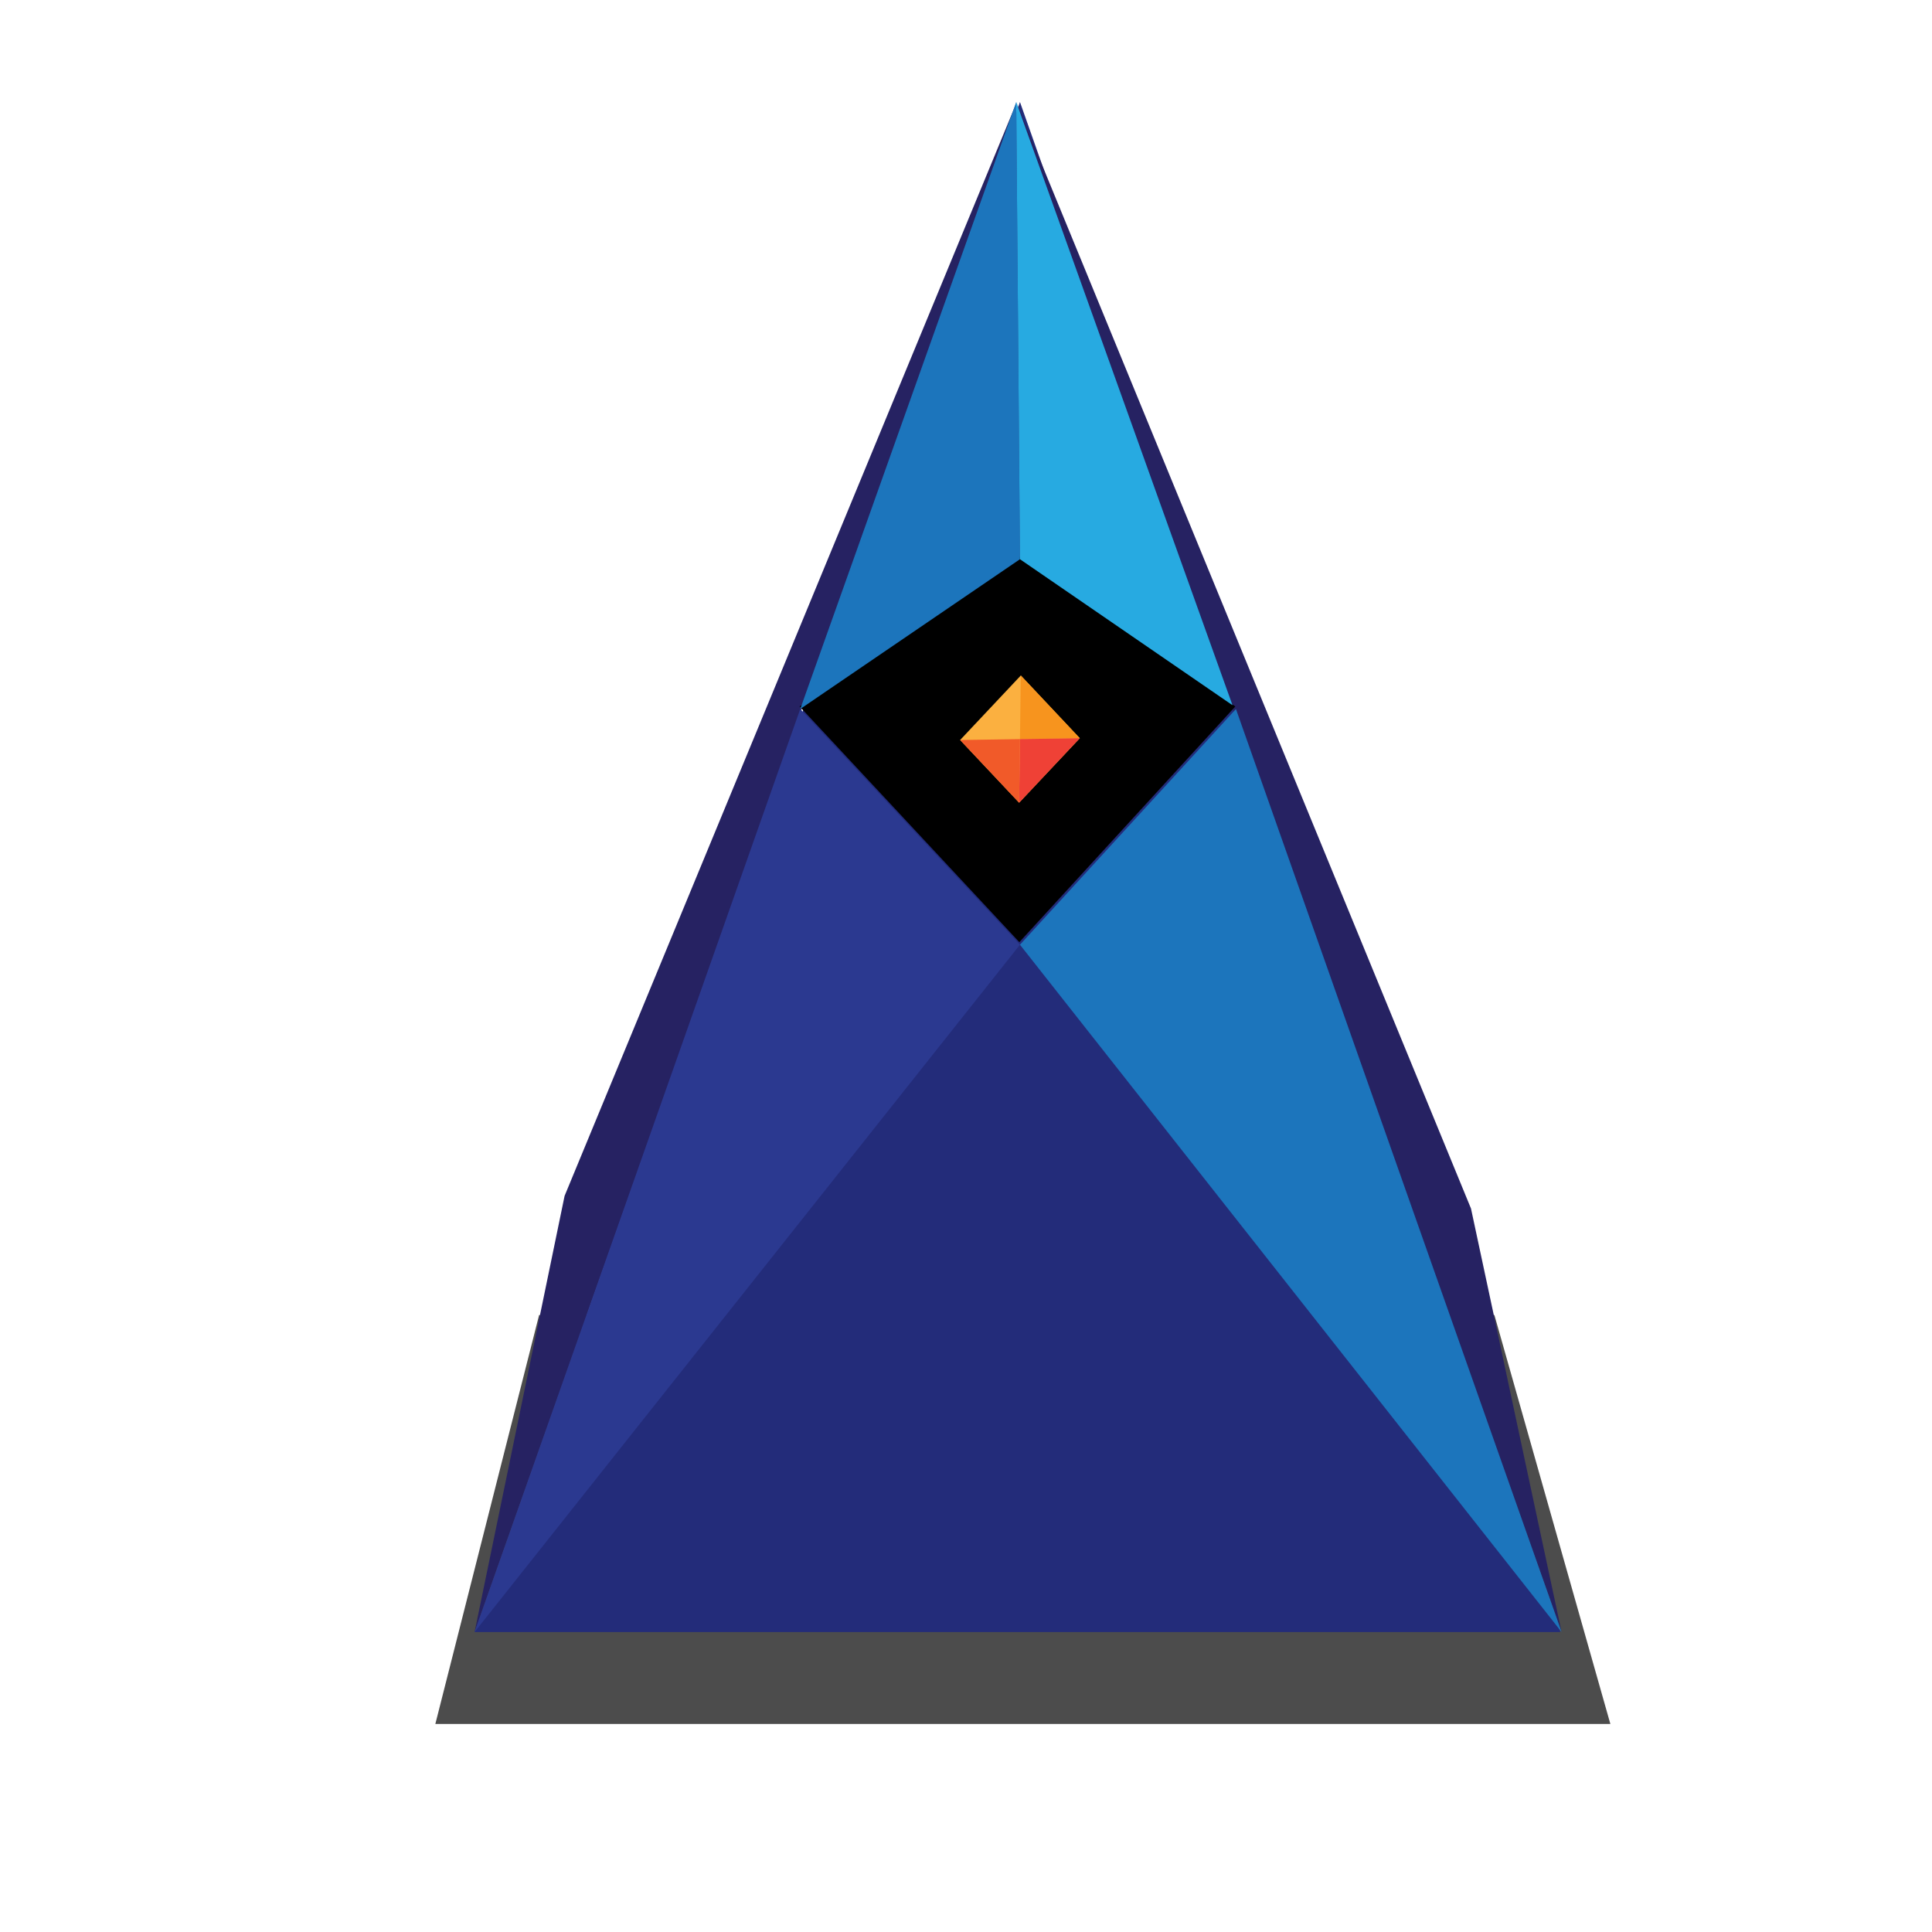
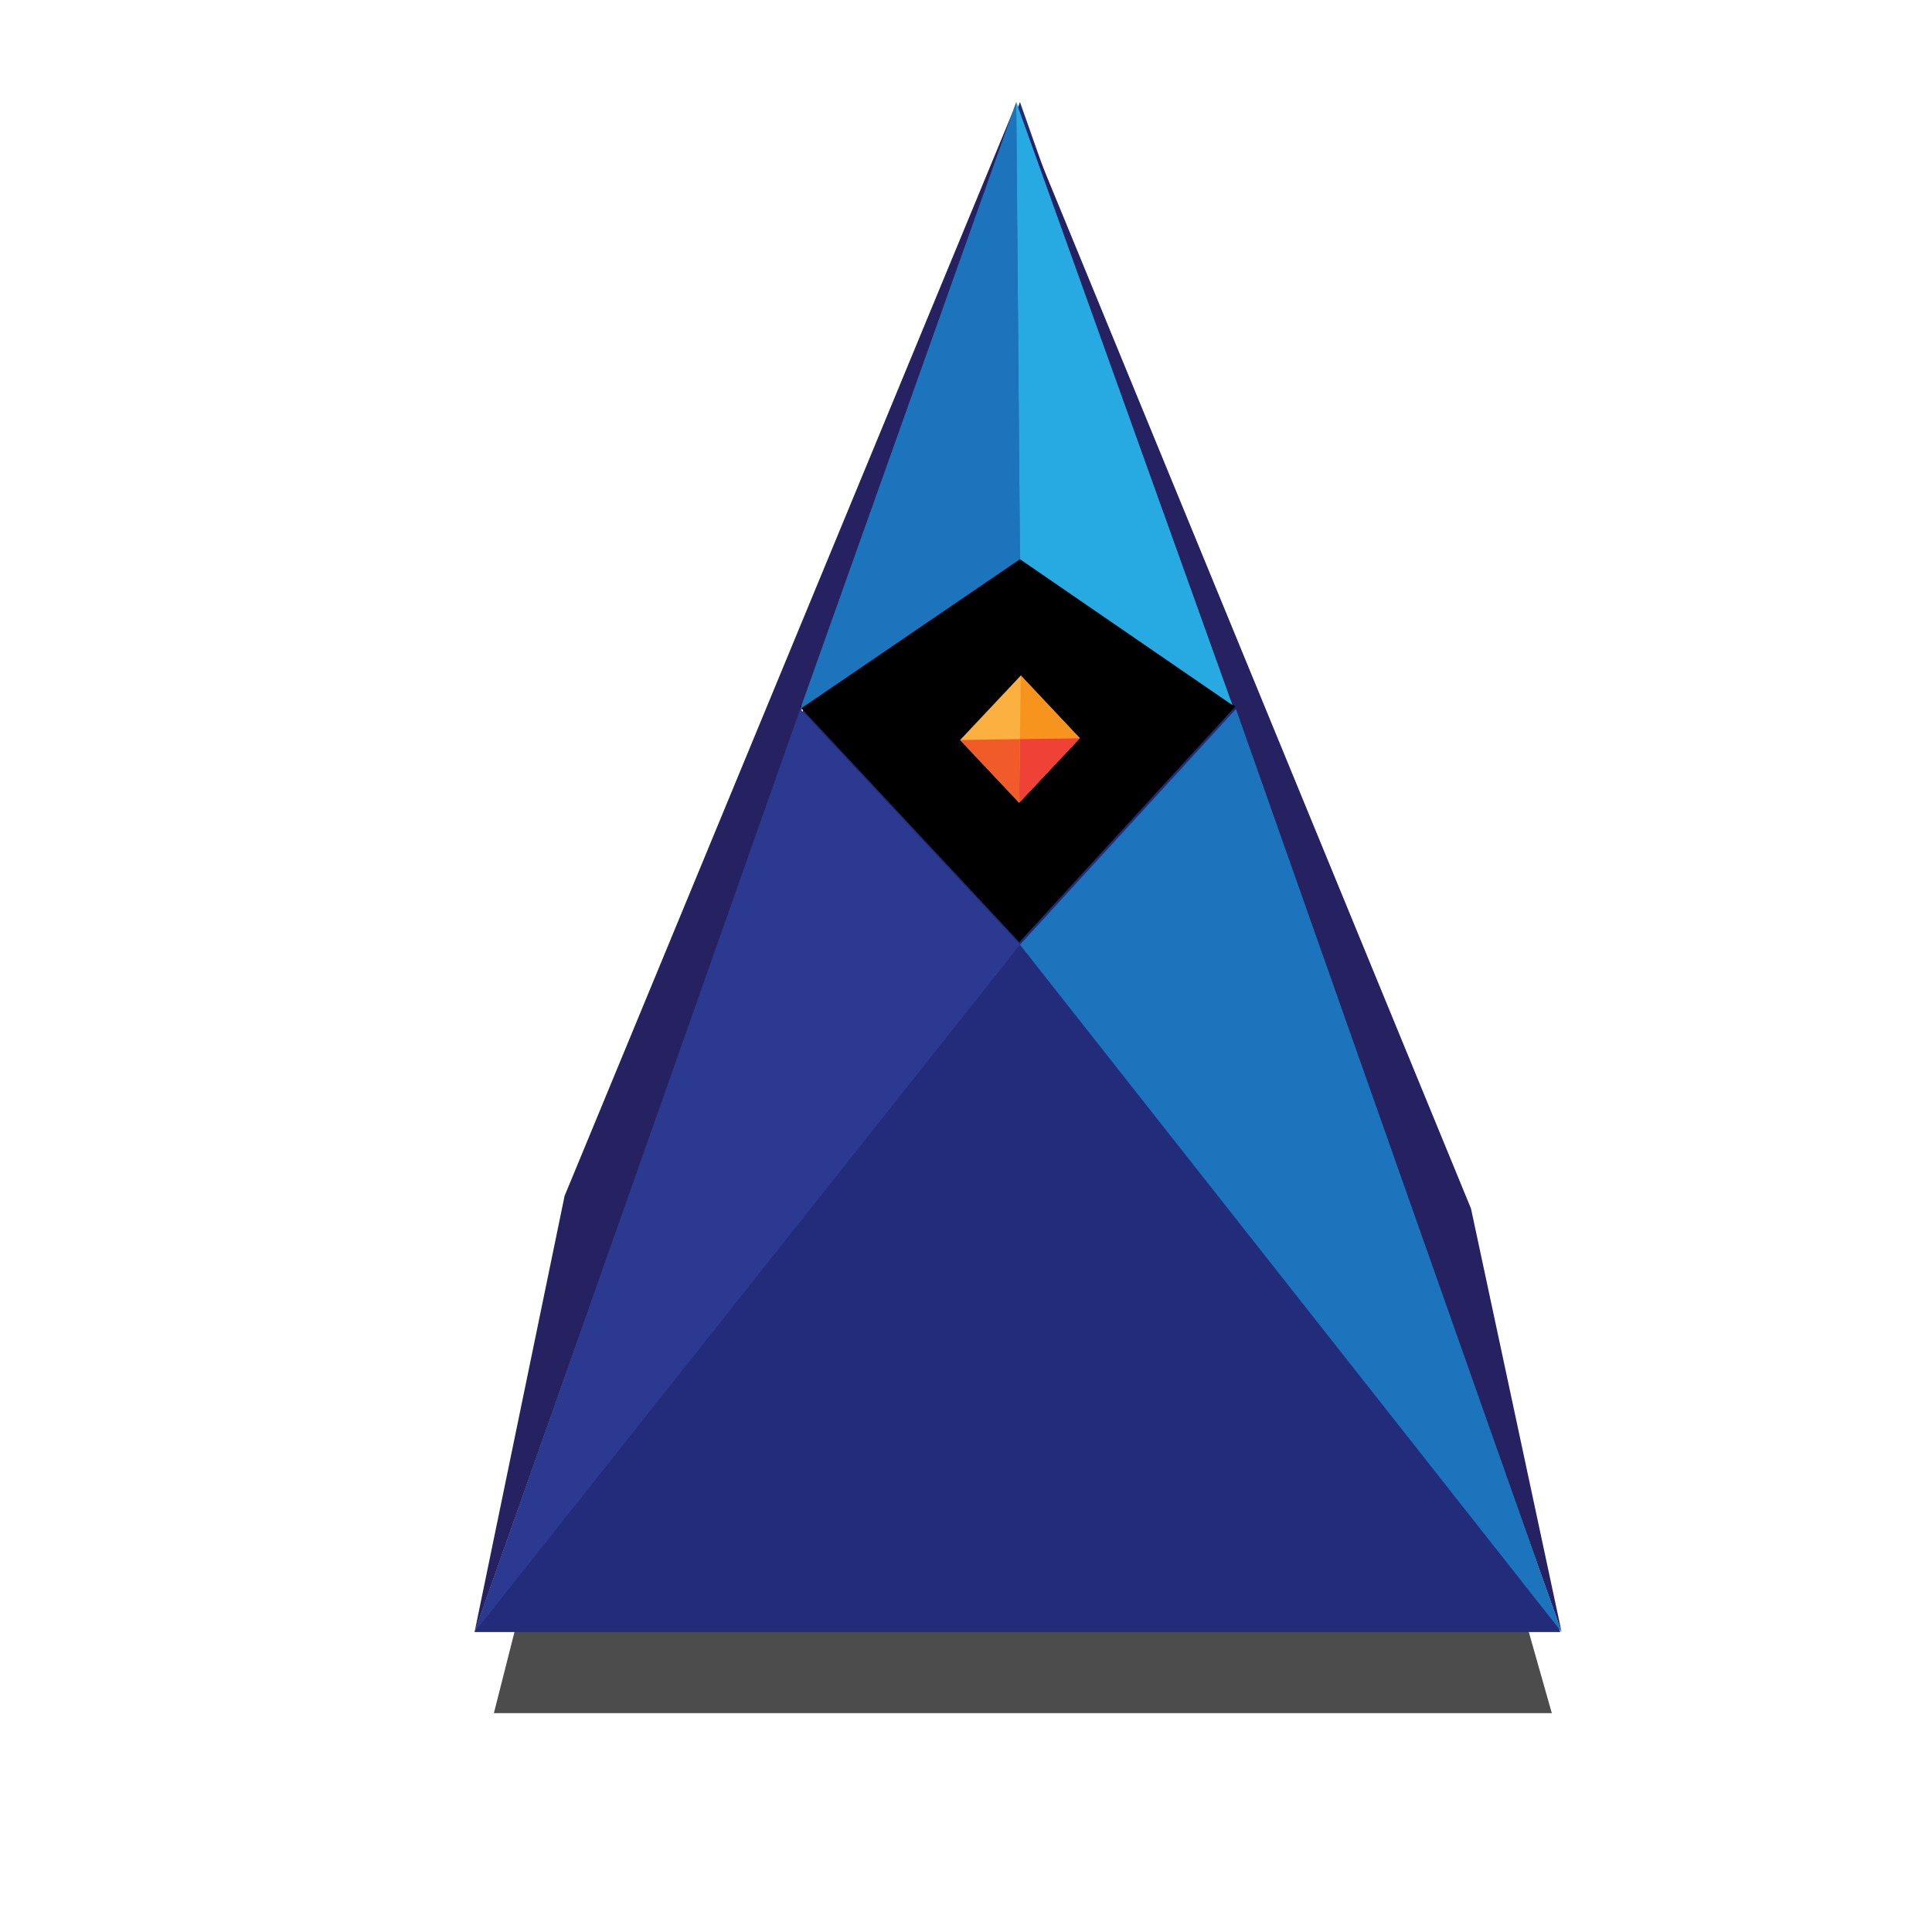
<svg xmlns="http://www.w3.org/2000/svg" version="1.1" id="Layer_1" x="0px" y="0px" width="612px" height="612px" viewBox="0 0 612 612" enable-background="new 0 0 612 612" xml:space="preserve">
-   <polygon opacity="0.7" stroke="#000000" stroke-miterlimit="10" points="171.16,417.064 473.004,417.064 509.455,545.602   138.545,545.602 " />
+   <polygon opacity="0.7" stroke="#000000" stroke-miterlimit="10" points="186.444,426.491 458.104,426.491 490.909,542.175   157.091,542.175 " />
  <g>
    <polygon fill="#232C7A" points="323.094,32.312 150.333,516.979 494.27,516.979  " />
    <polygon fill="#262262" points="150.333,516.978 178.844,378.828 322.094,32.311  " />
    <polygon fill="#262262" points="494.666,516.978 465.967,382.828 321.906,32.312  " />
    <polygon fill="#2B3990" points="150.333,516.978 323.094,299.259 253.49,224.593  " />
    <polygon fill="#1C75BC" points="391.51,224.593 323.094,299.259 494.666,516.978  " />
    <polygon points="322.896,298.456 253.292,223.79 322.896,176.34 391.312,223.79  " />
    <polygon fill="#1C75BC" points="321.906,32.312 323.094,177.144 253.49,224.593  " />
    <polygon fill="#27AAE1" points="390.419,223.393 323.094,177.144 321.906,32.312  " />
    <g>
      <polygon fill="#FBB040" points="342.047,233.843 322.828,254.274 304.141,234.411 323.361,213.979   " />
      <polygon fill="#F7941E" points="323.095,234.126 323.361,213.979 342.047,233.843   " />
      <polygon fill="#F15A29" points="322.828,254.274 323.095,234.126 304.141,234.411   " />
      <polygon fill="#EF4136" points="342.047,233.843 323.095,234.126 322.828,254.274   " />
    </g>
  </g>
</svg>
